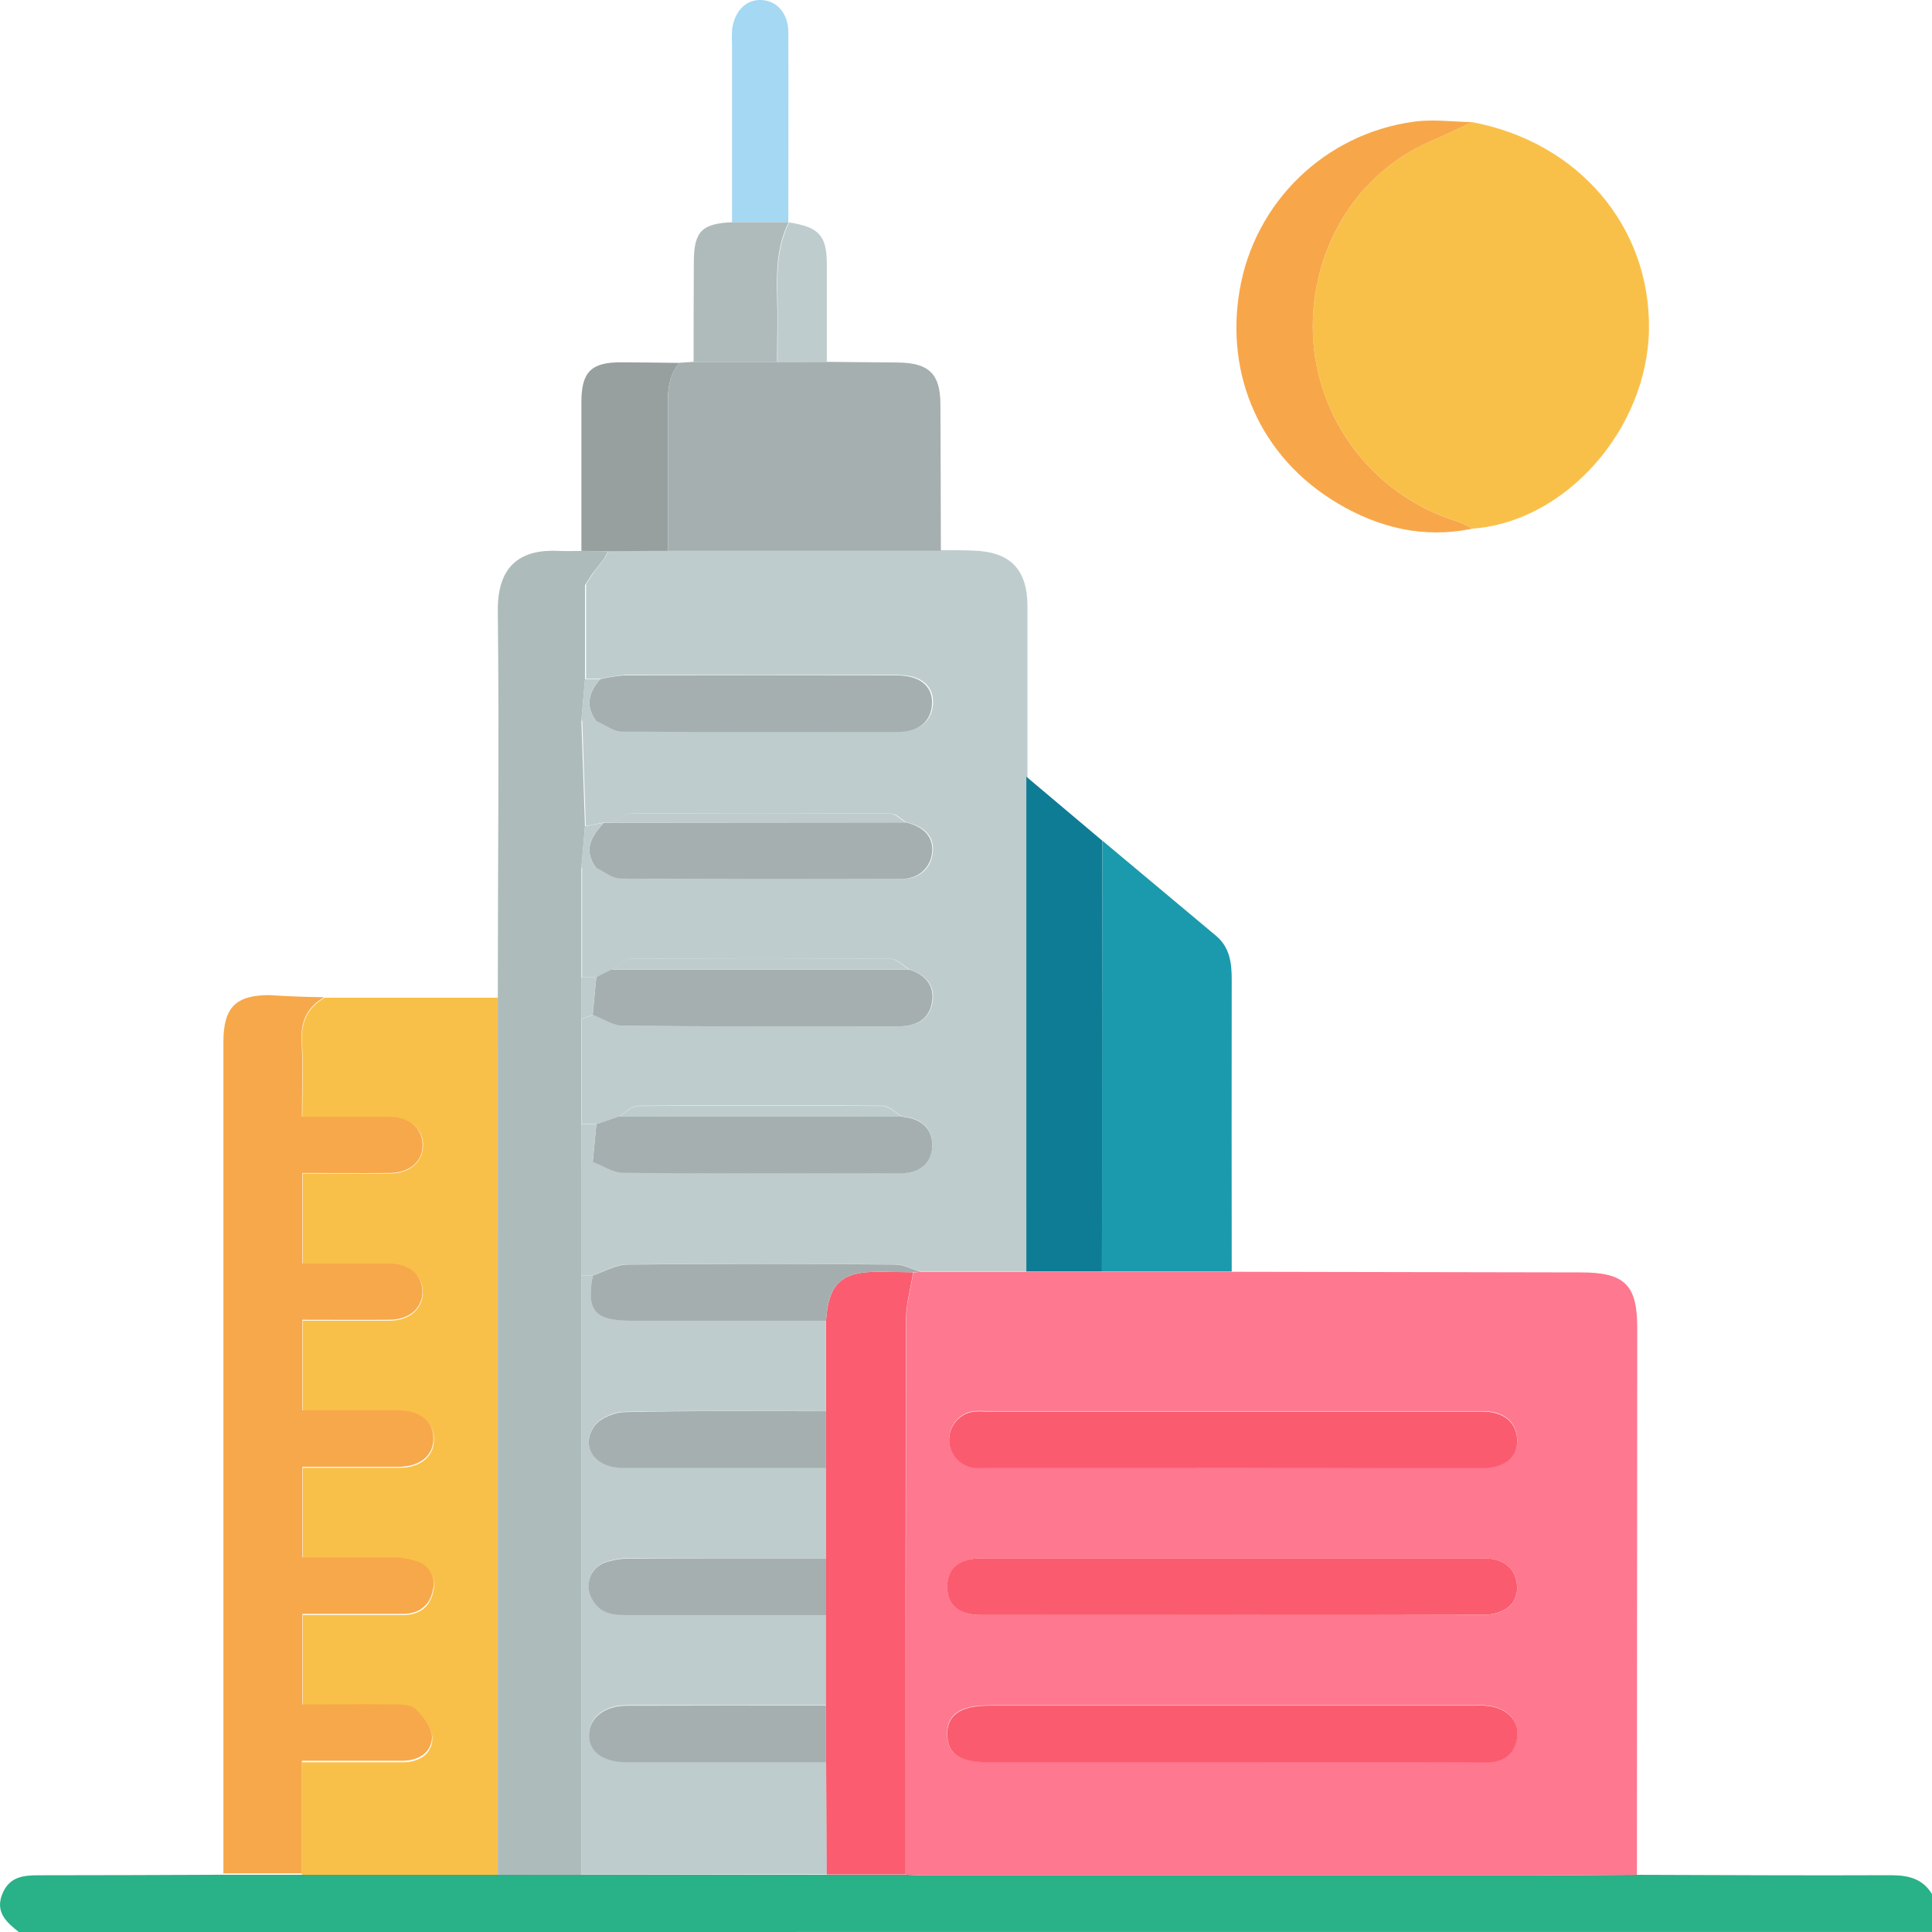
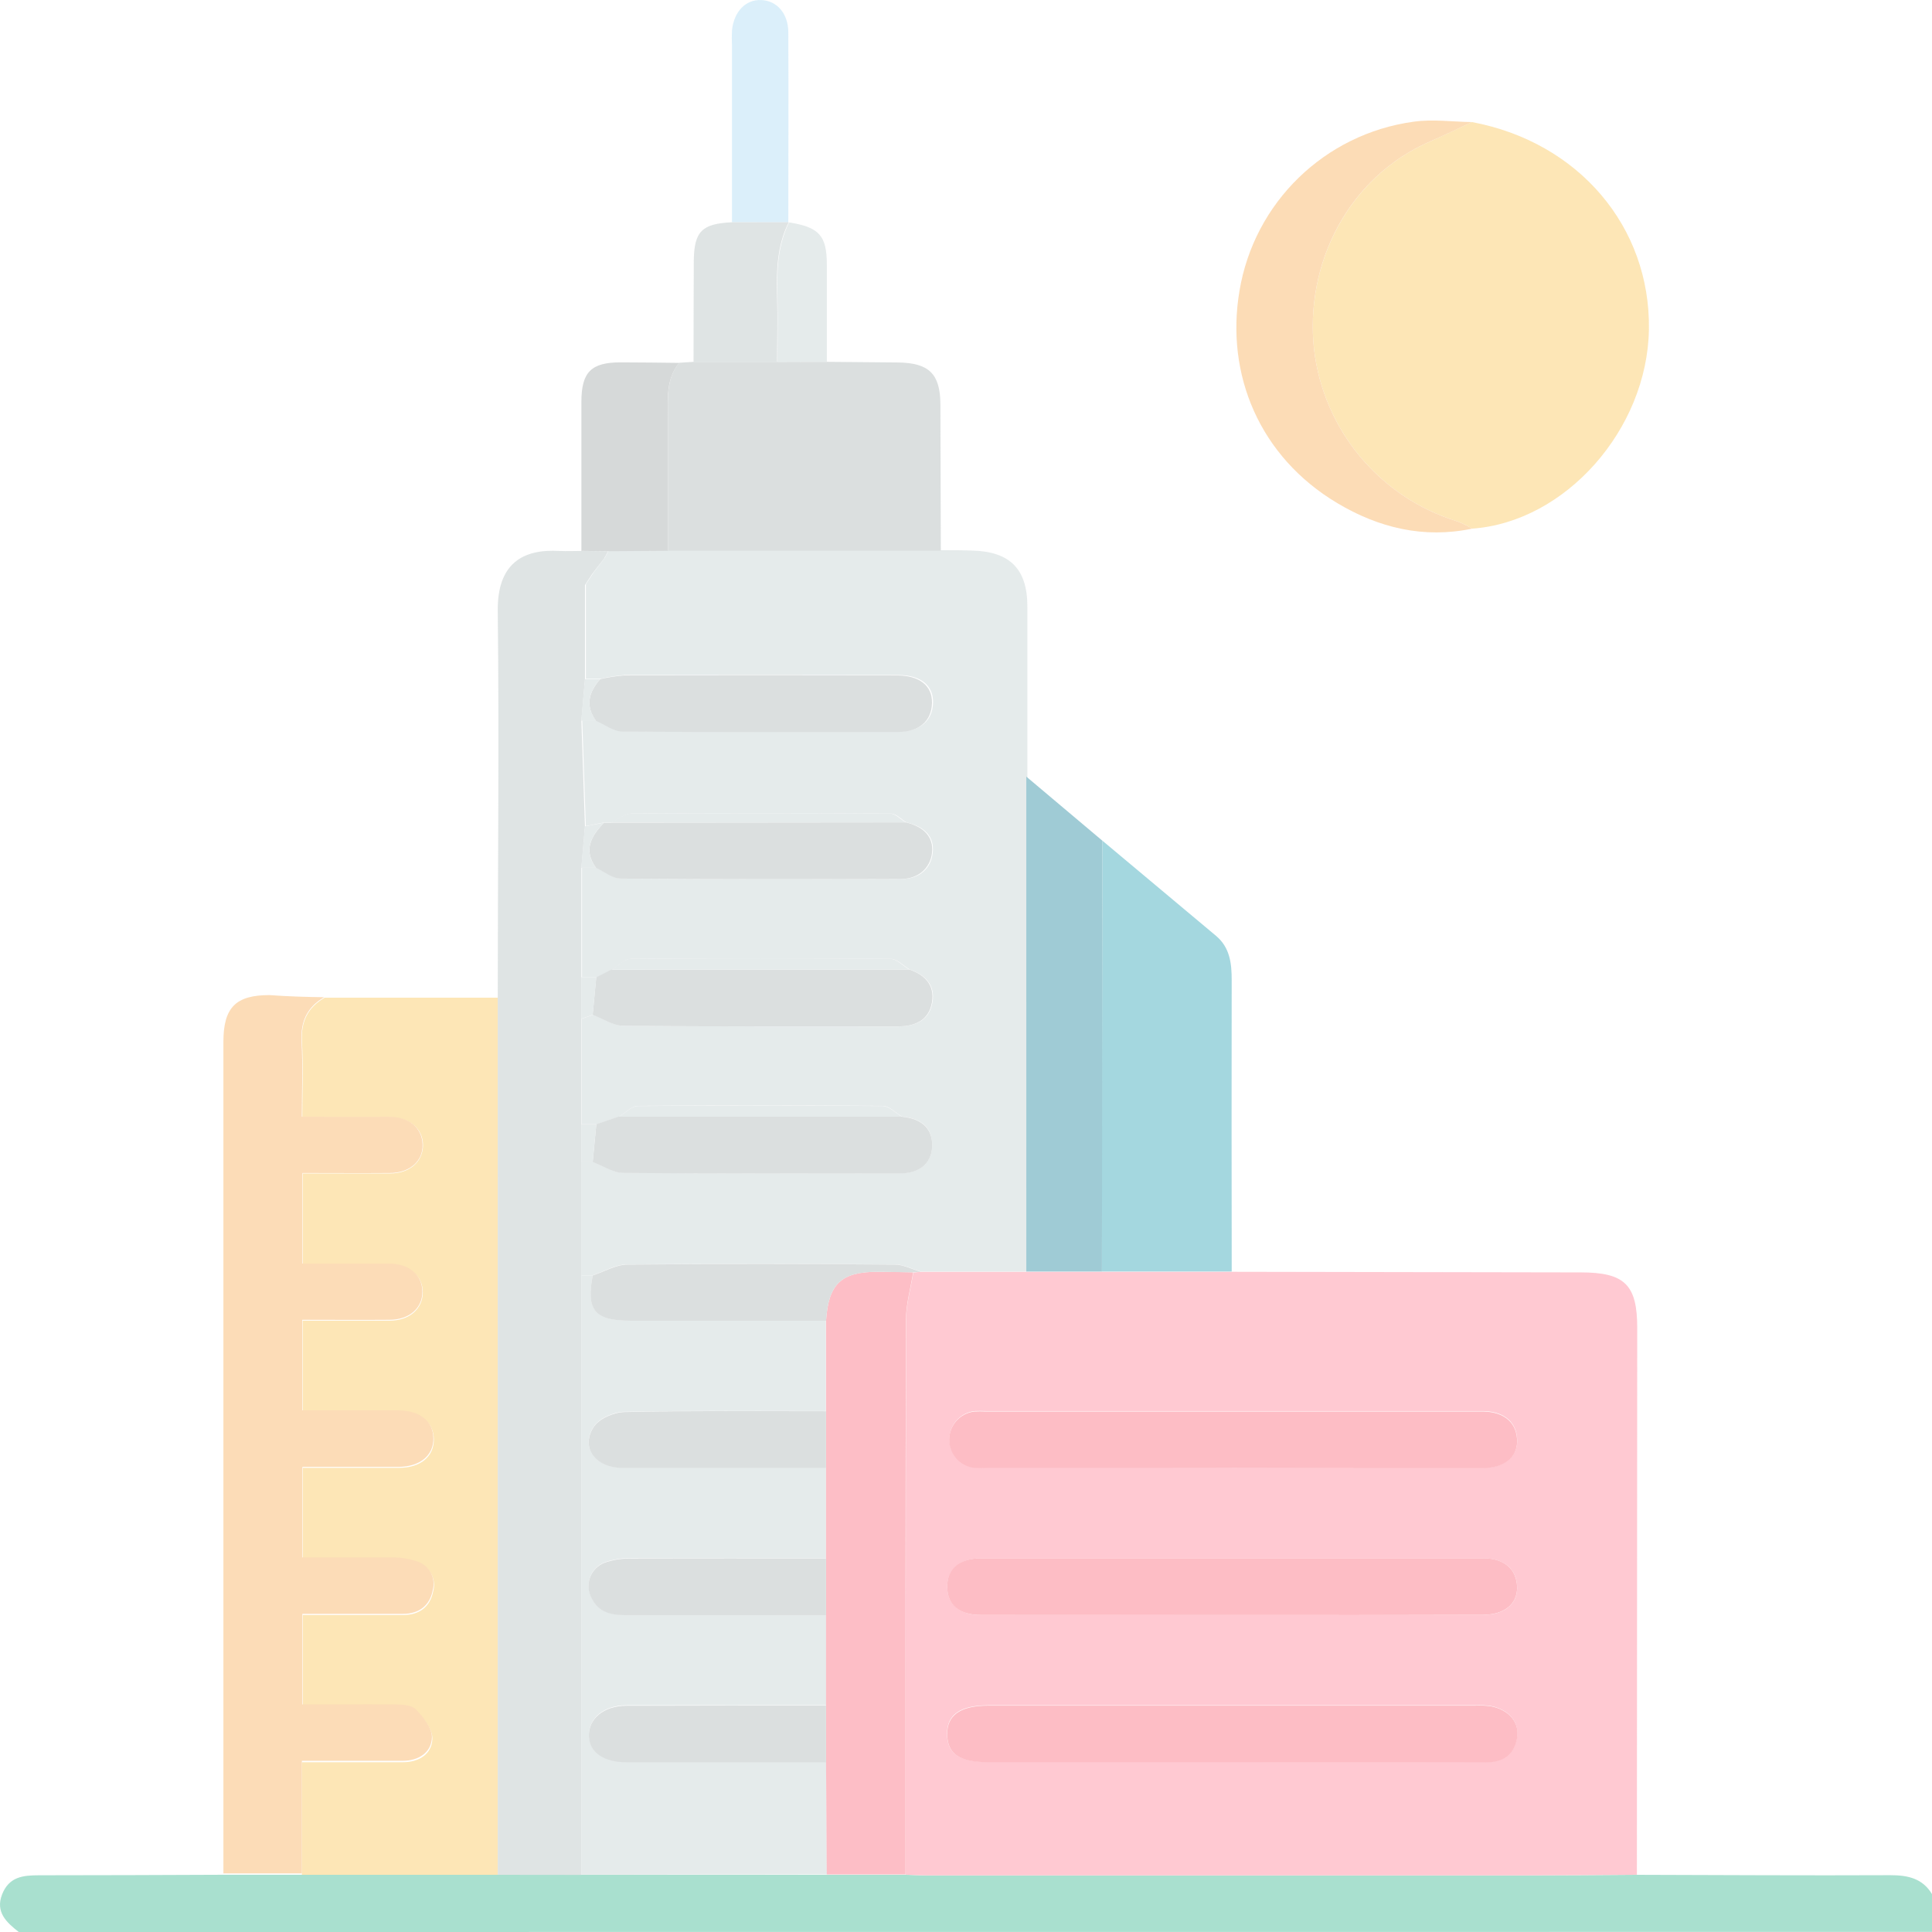
- <svg xmlns="http://www.w3.org/2000/svg" width="30" height="30" viewBox="0 0 30 30" fill="none">
-   <path d="M.292 30c-.188-.147-.367-.307-.259-.583.108-.276.326-.298.574-.298.954 0 1.908-.004 2.863-.008H14.059c.117.004.234.01.35.01h9.25c.586 0 1.17-.005 1.755-.009 1.313.004 2.627.012 3.94.006.274 0 .499.05.646.294v.587L.293 30z" fill="#29B188" />
-   <path d="M25.418 29.111c-.587.004-1.174.009-1.756.01h-9.247c-.117 0-.234-.007-.351-.01 0-2.872 0-5.745.007-8.617 0-.246.073-.492.111-.734l.119-.012h4.827l5.42.01c.68 0 .876.192.875.863l-.005 8.49zm-6.312-4.036h3.924c.328 0 .53-.165.529-.418 0-.283-.195-.46-.524-.46h-7.792c-.342 0-.535.165-.534.441 0 .276.186.44.53.44l3.867-.003zm.027-2.286h3.894c.33 0 .532-.162.533-.413 0-.285-.193-.457-.52-.465h-7.731a1.77 1.77 0 0 0-.176 0 .44.44 0 0 0-.011.874c.078.005.156.005.234 0l3.777.004zm.01 4.571h3.926c.265 0 .433-.112.485-.363.051-.25-.123-.454-.408-.507a1.24 1.24 0 0 0-.233-.01h-7.56c-.446 0-.652.146-.647.45.005.304.193.428.627.428l3.81.002z" fill="#FE788F" />
-   <path d="M15.939 19.744h-1.64c-.135-.038-.27-.11-.404-.111-1.385-.008-2.77-.011-4.154 0-.18 0-.358.11-.537.17h-.177V18.04h.177c.16.06.318.168.478.17 1.432.014 2.863.008 4.296.007.3 0 .485-.156.497-.411.012-.275-.147-.44-.47-.47-.098-.058-.196-.164-.293-.166a215.117 215.117 0 0 0-3.802 0c-.1 0-.198.108-.294.166l-.35.12h-.233V15.82l.177-.062c.159.06.317.169.477.17 1.42.014 2.841.007 4.261.009.248 0 .458-.08.521-.328.074-.276-.073-.465-.34-.553-.098-.058-.197-.165-.294-.167-1.346-.01-2.692-.01-4.037 0-.099 0-.197.109-.293.167l-.234.12h-.233v-1.7h.228c.128.058.255.166.383.167 1.451.012 2.902.01 4.353.006.277 0 .456-.165.482-.41.026-.246-.12-.403-.409-.47-.079-.047-.158-.135-.238-.136a326.18 326.18 0 0 0-4.03 0c-.101 0-.202.088-.302.136H9.39l-.294.057-.055-1.641h.229c.137.058.274.166.413.167 1.424.013 2.848.01 4.273.007.334 0 .526-.17.532-.452.005-.267-.195-.426-.542-.426H9.704c-.124.01-.246.03-.367.057h-.237V9.071l.115-.176.177-.233.062-.112.934-.007h4.237c.157 0 .313 0 .469.006.587.013.86.284.86.867v2.635l-.014 7.693z" fill="#BFCCCD" />
-   <path d="M7.73 29.112H4.688v-1.748H6.26c.248 0 .446-.128.454-.362.006-.147-.133-.317-.248-.437-.067-.069-.22-.073-.33-.077-.473-.008-.948 0-1.433 0v-1.41h1.562c.248 0 .416-.13.462-.367a.367.367 0 0 0-.27-.456 1.112 1.112 0 0 0-.312-.054c-.476-.006-.954 0-1.442 0v-1.409h1.495c.334 0 .544-.177.54-.445-.005-.267-.211-.431-.551-.433H4.7v-1.407h1.352c.309 0 .513-.187.513-.44 0-.254-.206-.431-.52-.433-.445-.004-.89 0-1.342 0v-1.412h1.352c.31 0 .514-.186.514-.44 0-.255-.206-.432-.52-.434-.446-.003-.89 0-1.355 0 0-.398.017-.788-.005-1.174-.017-.31.09-.53.352-.682h2.693c-.004 4.537-.005 9.076-.004 13.62z" fill="#F9C049" />
-   <path d="M7.73 29.112v-13.63c0-1.997.022-3.995 0-5.992-.01-.74.389-.967.954-.935.116.005.234 0 .35 0l.41.005-.062.112-.183.236-.115.176v1.468c-.02.214-.038.429-.056.644l.056 1.64c-.02.215-.038.43-.056.645v15.632l-1.298-.001z" fill="#AEBBBB" />
-   <path d="M5.034 15.485c-.263.152-.367.372-.351.681.022.388.005.778.005 1.175h1.354c.314 0 .514.175.52.433.007.257-.2.44-.514.44-.446.004-.892 0-1.352 0v1.406h1.341c.315 0 .518.175.522.433.003.258-.202.44-.514.44-.446.004-.893 0-1.351 0V21.9H6.18c.34 0 .547.166.55.433.004.266-.205.44-.538.444H4.696v1.407h1.442c.106.002.212.02.313.053a.366.366 0 0 1 .27.456c-.046.237-.215.367-.463.367H4.696v1.406c.486 0 .96-.004 1.433 0 .113 0 .263.008.33.077.115.12.254.294.249.437-.01.234-.207.36-.455.361H4.688v1.749H3.469V16.179c0-.536.192-.728.718-.727.281.02.565.028.847.033z" fill="#F7A84A" />
-   <path d="M22.856 1.896c1.653.308 2.774 1.623 2.749 3.221-.026 1.554-1.3 2.99-2.744 3.092a1.522 1.522 0 0 0-.231-.113 3.182 3.182 0 0 1-2.225-2.669c-.147-1.321.527-2.68 1.81-3.234.214-.093.425-.198.64-.297z" fill="#F9C049" />
-   <path d="M14.61 8.551h-4.238V6.483c0-.293-.03-.596.175-.85l.229-.014h2.064l1.107.01c.48.007.653.178.656.646.003.76.006 1.518.007 2.276z" fill="#A5AFAF" />
-   <path d="M19.127 19.744h-2.015c0-2.23.002-4.46.006-6.69l1.766 1.478c.215.181.243.426.242.688-.002 1.509-.002 3.017 0 4.524z" fill="#1B9AAE" />
-   <path d="M17.117 13.053c0 2.231-.002 4.461-.006 6.691h-1.174V12.06l1.18.995z" fill="#0E7C95" />
-   <path d="M22.856 1.896c-.214.1-.425.204-.64.297-1.284.554-1.958 1.908-1.811 3.234a3.182 3.182 0 0 0 2.225 2.67c.08.03.157.068.231.112-.753.157-1.451-.012-2.096-.397-1.206-.719-1.737-1.995-1.518-3.294a3.177 3.177 0 0 1 2.705-2.628c.292-.042.6.001.904.006z" fill="#F7A749" />
-   <path d="M10.546 5.635c-.205.253-.176.553-.175.85v2.068l-.934.006-.409-.005V6.243c0-.465.15-.617.61-.617.303 0 .606.006.908.009z" fill="#989F9F" />
-   <path d="M11.367 3.451V.706a2.27 2.27 0 0 1 0-.233c.03-.294.213-.483.454-.473.242.01.42.207.42.502.005.984 0 1.967 0 2.95h-.874z" fill="#A4D8F3" />
-   <path d="M11.367 3.451h.88c-.183.367-.191.758-.18 1.155.01.337 0 .676 0 1.013H10.77c0-.524.001-1.05.004-1.574.006-.452.126-.573.593-.594z" fill="#AFBBBB" />
-   <path d="M12.073 5.622c0-.338.007-.676 0-1.014-.012-.397 0-.789.18-1.154.468.073.586.204.586.656v1.509l-.766.003zM9.027 29.11v-9.306h.177c-.1.541.034.701.587.701h3.034v1.406c-1.042 0-2.083-.01-3.125.01-.166 0-.396.102-.48.232-.21.322.025.635.45.636h3.157v1.406H9.79c-.135-.002-.27.02-.398.064a.39.39 0 0 0-.201.556c.106.214.293.259.513.258 1.042-.004 2.083 0 3.125 0v1.405H9.73c-.355 0-.596.204-.584.48.012.246.232.398.584.398h3.099l.01 1.748-3.812.006z" fill="#BFCCCD" />
-   <path d="M12.827 26.484v-5.976c.038-.571.235-.76.8-.76.184 0 .366.005.553.008-.04.246-.111.492-.112.734-.009 2.873-.006 5.745-.006 8.617h-1.224l-.01-1.748v-.875z" fill="#FB5C70" />
-   <path d="M19.105 25.078h-3.867c-.344 0-.529-.155-.53-.44 0-.287.192-.441.535-.441h7.791c.33 0 .523.176.524.46 0 .252-.2.416-.528.417a814.93 814.93 0 0 1-3.925.003zM19.132 22.792h-3.776a1.906 1.906 0 0 1-.234 0 .44.44 0 0 1 .011-.874 1.77 1.77 0 0 1 .176 0h7.73c.327.008.52.18.52.466 0 .25-.203.41-.533.413H21.68l-2.548-.005zM19.143 27.363h-3.808c-.433 0-.621-.128-.626-.428-.005-.3.2-.45.646-.45h7.56c.078-.005.157-.001.234.01.285.053.458.257.407.508-.05.25-.22.367-.485.362-1.31-.005-2.62-.002-3.928-.002z" fill="#FB5B6F" />
-   <path d="M14.18 19.756c-.184 0-.367-.008-.553-.008-.565 0-.762.188-.8.76H9.791c-.556 0-.69-.16-.587-.702.179-.06.357-.168.537-.17a231.05 231.05 0 0 1 4.154 0c.135 0 .269.074.404.112l-.119.008z" fill="#A5AEAE" />
-   <path d="M14.005 17.34c.319.032.482.195.47.47-.012.255-.197.41-.498.41-1.431 0-2.862.007-4.295-.007-.16 0-.318-.11-.478-.17l.056-.586.35-.12 4.395.003zM14.122 15.056c.27.089.41.277.34.553-.063.249-.273.329-.521.328-1.42 0-2.84.005-4.262-.009-.159 0-.317-.11-.476-.17l.056-.583.233-.119h4.63zM9.32 10.546c.12-.029.243-.048.366-.058 1.415-.003 2.83-.003 4.245 0 .346 0 .547.16.542.426-.006.283-.199.452-.533.452-1.424 0-2.849.006-4.273-.006-.139 0-.276-.11-.413-.168-.171-.236-.109-.446.065-.646zM14.064 12.77c.289.066.434.233.41.469-.026.235-.206.409-.483.41-1.451.004-2.902.006-4.353-.006-.128 0-.255-.109-.383-.168-.203-.277-.073-.495.125-.701h.114l4.57-.004z" fill="#A5AFAF" />
-   <path d="M14.121 15.056H9.497c.098-.059.197-.166.294-.168 1.345-.01 2.69-.01 4.037 0 .098.003.196.111.293.168zM14.005 17.34H9.61c.1-.058.198-.164.294-.166 1.267-.01 2.535-.01 3.802 0 .103.002.201.108.3.166zM14.064 12.77h-4.57c.1-.048.2-.135.301-.136 1.345-.01 2.688-.01 4.03 0 .08 0 .16.09.24.136zM9.38 12.774c-.2.206-.328.424-.125.702h-.228l.056-.645.297-.057zM9.319 10.546c-.174.2-.236.41-.063.644h-.23c.02-.214.038-.43.057-.644h.236zM9.26 15.175l-.056.583-.177.062v-.645h.233zM9.26 17.46l-.056.588h-.177v-.588h.233zM9.2 8.908l.176-.233-.177.233zM9.084 9.08l.115-.176-.115.176z" fill="#BFCCCD" />
-   <path d="M12.827 21.913v.881H9.671c-.426 0-.66-.314-.451-.636.084-.13.315-.229.48-.231 1.045-.024 2.086-.014 3.127-.014zM12.828 24.198v.881H9.703c-.22 0-.405-.044-.514-.258a.39.39 0 0 1 .202-.557c.128-.043.262-.065.398-.063 1.014-.005 2.026-.003 3.039-.003zM12.827 26.484v.88H9.73c-.352 0-.572-.152-.584-.398-.012-.275.228-.479.584-.48 1.032-.004 2.066-.002 3.098-.002z" fill="#A5AFAF" />
+ <svg xmlns="http://www.w3.org/2000/svg" width="120" height="120" viewBox="0 0 120 120" fill="none">
+   <g opacity=".4">
+     <path d="M1.167 120c-.752-.587-1.468-1.23-1.037-2.334.432-1.104 1.304-1.189 2.296-1.189 3.817 0 7.634-.017 11.45-.032H56.235c.467.015.936.041 1.403.041H94.63c2.35 0 4.68-.024 7.023-.038 5.253.014 10.508.047 15.764.023 1.092 0 1.993.2 2.583 1.174v2.349L1.167 120z" fill="#29B188" />
+     <path d="M101.67 116.445c-2.348.015-4.697.035-7.022.038h-36.99c-.468 0-.937-.026-1.404-.041 0-11.487 0-22.977.026-34.467 0-.983.294-1.967.447-2.935l.475-.047h19.31l21.676.038c2.725 0 3.506.769 3.503 3.452-.008 11.316-.015 22.636-.021 33.962zm-25.249-16.146H92.12c1.312 0 2.117-.66 2.114-1.67 0-1.133-.778-1.838-2.097-1.838H60.972c-1.371 0-2.14.658-2.137 1.761.003 1.104.742 1.762 2.12 1.762l15.466-.015zm.109-9.141h15.578c1.318 0 2.126-.649 2.129-1.653 0-1.139-.77-1.829-2.08-1.861H61.234a6.959 6.959 0 0 0-.701 0 1.762 1.762 0 0 0-.047 3.496c.312.02.624.02.936 0l15.109.018zm.044 18.283h15.698c1.06 0 1.736-.45 1.941-1.451.206-1.001-.49-1.817-1.63-2.031a4.94 4.94 0 0 0-.933-.041H61.41c-1.786 0-2.608.587-2.587 1.802.02 1.216.772 1.712 2.507 1.712l15.244.009z" fill="#FE788F" />
+     <path d="M63.754 78.979h-6.56c-.54-.156-1.077-.444-1.614-.446-5.54-.033-11.08-.044-16.618 0-.72 0-1.433.44-2.149.678h-.708v-7.046h.711c.637.238 1.271.672 1.911.678 5.725.056 11.45.036 17.182.03 1.2 0 1.94-.626 1.987-1.644.05-1.101-.587-1.761-1.876-1.879-.393-.232-.787-.657-1.174-.663a856.667 856.667 0 0 0-15.209 0c-.396 0-.79.431-1.174.663l-1.4.482h-.934v-6.553l.71-.246c.635.237 1.269.675 1.906.68 5.684.056 11.365.03 17.046.036.992 0 1.832-.317 2.085-1.312.293-1.104-.294-1.858-1.363-2.214-.393-.232-.786-.66-1.174-.666a1010.68 1010.68 0 0 0-16.148 0c-.396 0-.79.434-1.174.67l-.934.475h-.933v-6.799h.913c.51.235 1.018.666 1.532.67 5.805.05 11.606.04 17.41.023 1.107 0 1.827-.66 1.93-1.641.102-.98-.482-1.609-1.636-1.876-.317-.19-.634-.543-.954-.546-5.373-.033-10.747-.033-16.121 0-.403 0-.805.352-1.207.543h-.455l-1.175.229c-.076-2.19-.15-4.378-.223-6.564h.916c.55.232 1.098.663 1.653.67 5.696.05 11.395.035 17.093.026 1.336 0 2.105-.678 2.129-1.809.02-1.065-.781-1.702-2.167-1.702H38.81c-.495.04-.986.116-1.468.229h-.949v-5.872l.461-.704.708-.93.246-.45 3.738-.026h16.95c.624 0 1.25 0 1.872.023 2.35.053 3.441 1.136 3.444 3.467v10.542l-.058 30.774z" fill="#BFCCCD" />
+     <path d="M30.916 116.448H18.75v-6.993h6.288c.993 0 1.783-.51 1.818-1.447.02-.587-.535-1.268-.995-1.747-.268-.275-.881-.293-1.319-.308-1.893-.032-3.79 0-5.734 0v-5.642h6.251c.992 0 1.665-.517 1.847-1.468a1.469 1.469 0 0 0-1.078-1.823 4.458 4.458 0 0 0-1.25-.214c-1.903-.024-3.817 0-5.767 0V91.17h5.98c1.334 0 2.174-.71 2.156-1.78-.018-1.068-.843-1.725-2.202-1.731H18.8v-5.63h5.405c1.236 0 2.055-.746 2.055-1.762s-.825-1.723-2.085-1.732c-1.779-.015-3.558 0-5.364 0v-5.648h5.408c1.236 0 2.055-.743 2.055-1.762 0-1.018-.825-1.723-2.081-1.732-1.782-.014-3.561 0-5.417 0 0-1.594.068-3.153-.02-4.697-.071-1.238.355-2.116 1.406-2.727h10.772c-.016 18.146-.022 36.306-.018 54.479z" fill="#F9C049" />
+     <path d="M30.917 116.448V61.931c0-7.99.09-15.981 0-23.972-.039-2.962 1.555-3.866 3.816-3.74.467.024.936 0 1.403 0l1.635.02-.246.45-.731.942-.461.705v5.871c-.076.857-.15 1.716-.223 2.578l.223 6.564c-.076.857-.15 1.716-.223 2.577v62.528l-5.193-.006z" fill="#AEBBBB" />
+     <path d="M20.134 61.94c-1.05.61-1.468 1.488-1.406 2.727.088 1.55.02 3.109.02 4.697h5.418c1.256 0 2.055.701 2.081 1.732.027 1.03-.804 1.761-2.055 1.761-1.785.015-3.57 0-5.408 0v5.625h5.364c1.26 0 2.07.698 2.085 1.732.014 1.033-.805 1.761-2.056 1.761-1.785.015-3.57 0-5.405 0V87.6h5.946c1.359 0 2.187.666 2.201 1.732.015 1.065-.822 1.761-2.154 1.779h-5.981v5.624h5.766c.425.012.846.084 1.25.215a1.468 1.468 0 0 1 1.078 1.823c-.182.948-.854 1.467-1.846 1.467H18.78v5.625c1.944 0 3.84-.018 5.734 0 .452 0 1.051.032 1.318.308.461.479 1.016 1.174.995 1.747-.035.936-.825 1.444-1.817 1.447H18.75v6.993h-4.874V64.717c0-2.143.766-2.912 2.871-2.91 1.125.086 2.258.115 3.389.133z" fill="#F7A84A" />
+     <path d="M91.422 7.582c6.612 1.233 11.098 6.494 10.995 12.887-.103 6.215-5.197 11.957-10.975 12.365a6.104 6.104 0 0 0-.925-.45 12.73 12.73 0 0 1-8.898-10.676c-.588-5.284 2.108-10.72 7.24-12.937.854-.373 1.7-.79 2.563-1.189z" fill="#F9C049" />
+     <path d="M58.436 34.204h-16.95v-8.272c0-1.174-.123-2.387.7-3.4l.915-.058h8.256c1.468.014 2.954.023 4.43.04 1.918.027 2.61.711 2.623 2.587.013 3.035.022 6.07.026 9.103z" fill="#A5AFAF" />
+     <path d="M76.504 78.977h-8.06c0-8.92.009-17.841.024-26.764a3132.77 3132.77 0 0 0 7.064 5.916c.86.725.972 1.705.97 2.753-.009 6.034-.008 12.066.002 18.095z" fill="#1B9AAE" />
+     <path d="M68.466 52.214c0 8.922-.007 17.844-.023 26.764h-4.697V48.236l4.72 3.978z" fill="#0E7C95" />
+     <path d="M91.421 7.582c-.854.4-1.7.816-2.563 1.189-5.132 2.216-7.827 7.633-7.24 12.937a12.728 12.728 0 0 0 8.9 10.677c.32.123.629.274.924.45-3.012.63-5.804-.048-8.382-1.586-4.824-2.877-6.95-7.982-6.075-13.175a12.704 12.704 0 0 1 10.82-10.515c1.17-.168 2.4.005 3.616.023z" fill="#F7A749" />
+     <path d="M42.182 22.54c-.822 1.012-.704 2.213-.699 3.399v8.272l-3.736.026-1.636-.02v-9.244c0-1.861.602-2.466 2.437-2.466 1.215 0 2.425.02 3.634.032z" fill="#989F9F" />
+     <path d="M45.465 13.805V2.825a8.972 8.972 0 0 1 0-.933c.117-1.174.851-1.932 1.817-1.89.966.04 1.676.824 1.682 2.008.018 3.933 0 7.864 0 11.798l-3.5-.003z" fill="#A4D8F3" />
+     <path d="M45.465 13.806h3.522c-.733 1.468-.766 3.03-.719 4.617.041 1.35 0 2.704 0 4.054h-5.19c0-2.098.005-4.197.015-6.296.026-1.809.505-2.29 2.372-2.375z" fill="#AFBBBB" />
+     <path d="M48.288 22.487c0-1.35.03-2.703 0-4.054-.047-1.588 0-3.156.72-4.618 1.875.294 2.348.82 2.348 2.625v6.035l-3.068.012zM36.105 116.442V79.215h.708c-.4 2.167.138 2.807 2.349 2.807h12.134v5.621c-4.166 0-8.332-.04-12.498.044-.664 0-1.586.406-1.923.925-.84 1.289.102 2.54 1.805 2.545h12.625v5.622H39.159a4.768 4.768 0 0 0-1.591.255 1.559 1.559 0 0 0-.808 2.226c.426.857 1.175 1.036 2.055 1.033 4.166-.018 8.333 0 12.499 0v5.622H38.918c-1.42 0-2.384.816-2.334 1.919.047.984.928 1.589 2.334 1.592h12.396l.044 6.992-15.252.024z" fill="#BFCCCD" />
+     <path d="M51.307 105.936V82.031c.15-2.284.939-3.038 3.197-3.038.736 0 1.467.02 2.213.032-.156.983-.443 1.967-.446 2.936-.035 11.49-.024 22.979-.027 34.466h-4.893l-.044-6.992v-3.499z" fill="#FB5C70" />
+     <path d="M76.418 100.31H60.952c-1.377 0-2.117-.616-2.12-1.761-.003-1.145.766-1.761 2.137-1.761h31.166c1.318 0 2.09.704 2.096 1.837 0 1.01-.801 1.668-2.114 1.671-5.232.017-10.465.022-15.699.014zM76.527 91.17H61.422c-.312.018-.625.018-.937 0a1.761 1.761 0 0 1 .047-3.497c.234-.012.468-.012.702 0h30.918c1.31.032 2.082.722 2.079 1.861 0 1.004-.81 1.644-2.129 1.653h-5.384l-10.19-.018zM76.572 109.452H61.34c-1.735 0-2.487-.514-2.508-1.712-.02-1.197.802-1.802 2.587-1.802h30.24a4.94 4.94 0 0 1 .934.041c1.14.214 1.832 1.028 1.63 2.031-.203 1.004-.881 1.468-1.941 1.451-5.244-.021-10.479-.009-15.71-.009z" fill="#FB5B6F" />
+     <path d="M56.718 79.025c-.737 0-1.468-.032-2.213-.032-2.258 0-3.048.754-3.198 3.038H39.161c-2.222 0-2.76-.64-2.349-2.806.717-.238 1.43-.67 2.15-.679a923.27 923.27 0 0 1 16.617 0c.538 0 1.075.294 1.615.447l-.476.032z" fill="#A5AEAE" />
+     <path d="M56.02 69.36c1.274.127 1.926.778 1.876 1.88-.047 1.018-.787 1.643-1.988 1.643-5.728 0-11.45.026-17.181-.03-.64 0-1.274-.44-1.914-.677.076-.778.15-1.556.226-2.349l1.4-.481 17.58.014zM56.484 60.223c1.08.355 1.642 1.11 1.363 2.213-.253.995-1.092 1.315-2.085 1.312-5.68 0-11.362.02-17.046-.035-.637 0-1.271-.443-1.906-.681l.224-2.33.933-.476 18.517-.003zM37.275 42.184c.483-.113.974-.19 1.468-.23 5.66-.013 11.32-.013 16.979 0 1.385 0 2.187.638 2.166 1.703-.023 1.13-.792 1.809-2.128 1.809-5.699 0-11.398.023-17.093-.027-.555 0-1.104-.437-1.654-.67-.683-.944-.434-1.784.262-2.585zM56.255 51.078c1.154.267 1.736.934 1.636 1.876-.1.942-.822 1.638-1.93 1.641-5.804.018-11.605.026-17.41-.023-.513 0-1.021-.435-1.532-.67-.813-1.11-.294-1.981.5-2.806h.454l18.282-.018z" fill="#A5AFAF" />
+     <path d="M56.483 60.223H37.986c.394-.235.787-.663 1.175-.67 5.38-.042 10.763-.042 16.148 0 .393.01.786.444 1.174.67zM56.02 69.361H38.44c.396-.232.79-.657 1.174-.663 5.07-.045 10.139-.045 15.208 0 .411.006.805.431 1.198.663zM56.255 51.078H37.973c.402-.191.804-.54 1.206-.543 5.377-.037 10.75-.037 16.122 0 .32 0 .637.36.954.543zM37.517 51.096c-.798.825-1.312 1.697-.499 2.806h-.913l.224-2.577 1.188-.23zM37.274 42.183c-.696.801-.945 1.64-.253 2.577h-.916l.224-2.577h.945zM37.039 60.701c-.073.778-.15 1.556-.223 2.331l-.71.247v-2.58l.933.002zM37.039 69.842c-.076.778-.15 1.556-.226 2.348h-.708v-2.348h.934zM36.795 35.632l.707-.93-.707.93zM36.334 36.32l.46-.704-.46.705z" fill="#BFCCCD" />
+     <path d="M51.307 87.653v3.522H38.682c-1.702 0-2.642-1.256-1.805-2.545.337-.52 1.26-.913 1.923-.925 4.178-.094 8.341-.052 12.507-.052zM51.308 96.794v3.523H38.81c-.881 0-1.621-.176-2.056-1.033a1.56 1.56 0 0 1 .808-2.226 4.768 4.768 0 0 1 1.591-.255c4.058-.018 8.106-.009 12.155-.009zM51.308 105.935v3.523H38.912c-1.406 0-2.287-.608-2.334-1.591-.05-1.104.913-1.917 2.334-1.92 4.131-.018 8.265-.012 12.396-.012z" fill="#A5AFAF" />
+   </g>
</svg>
